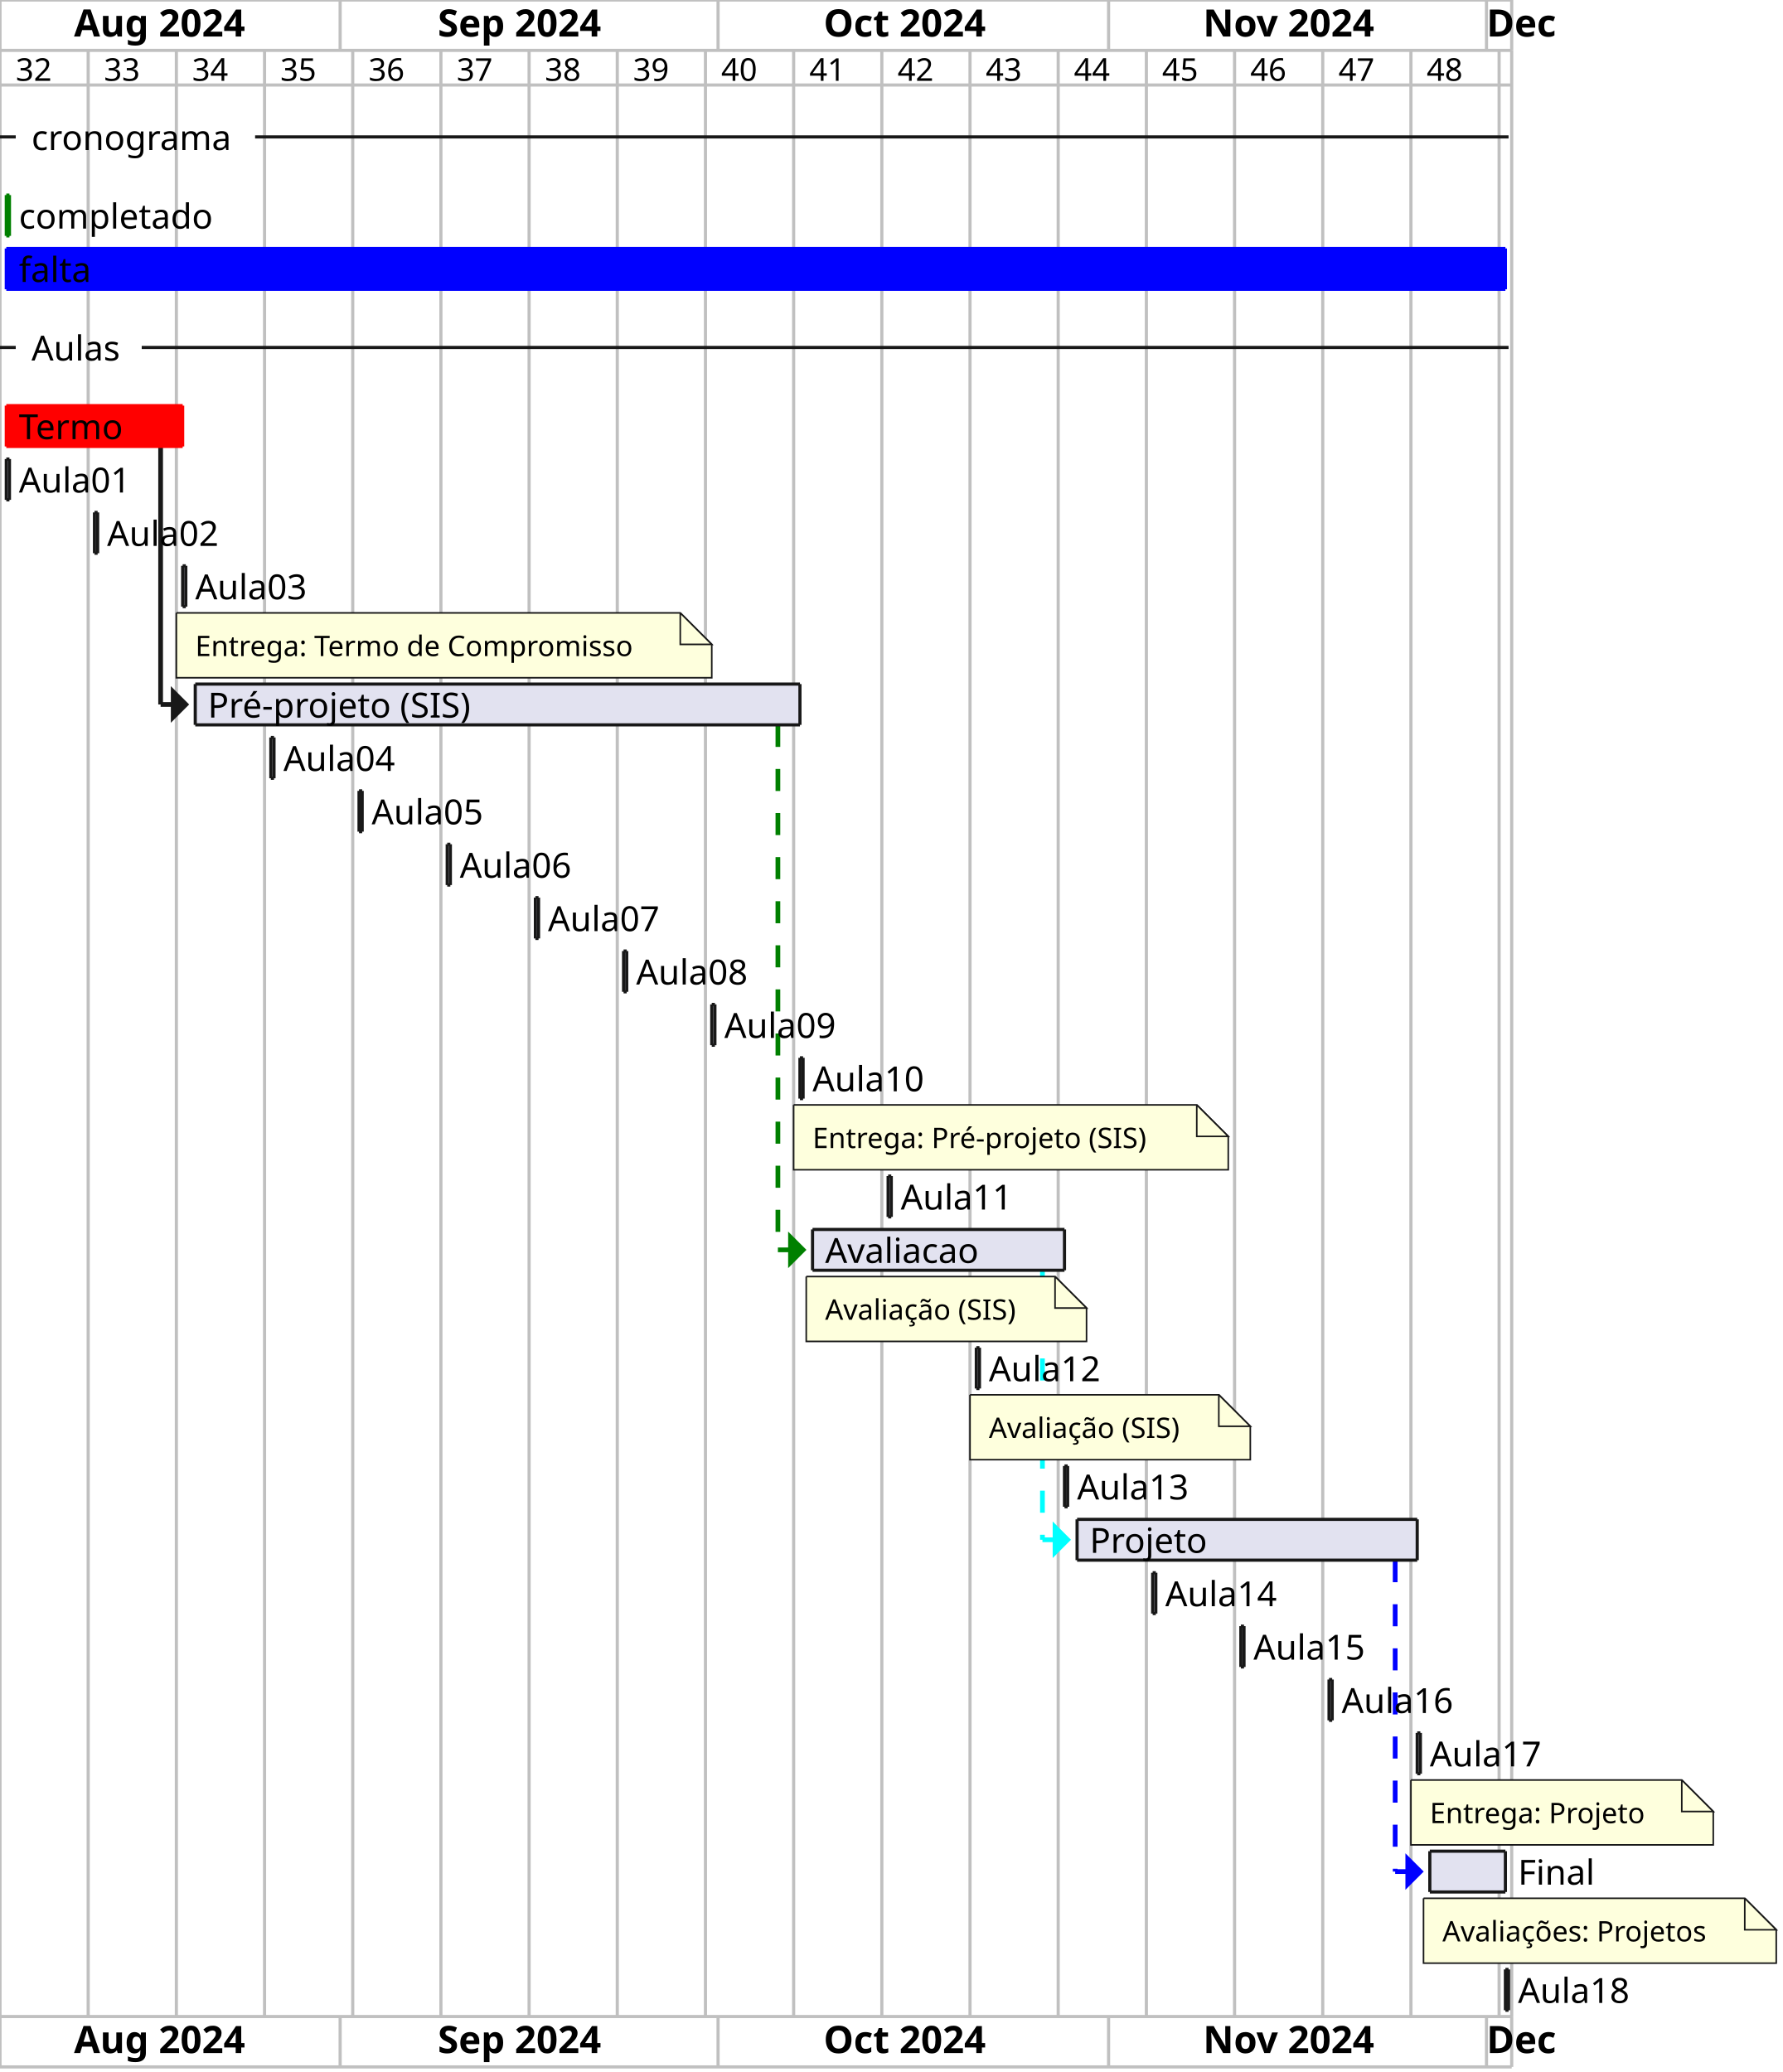
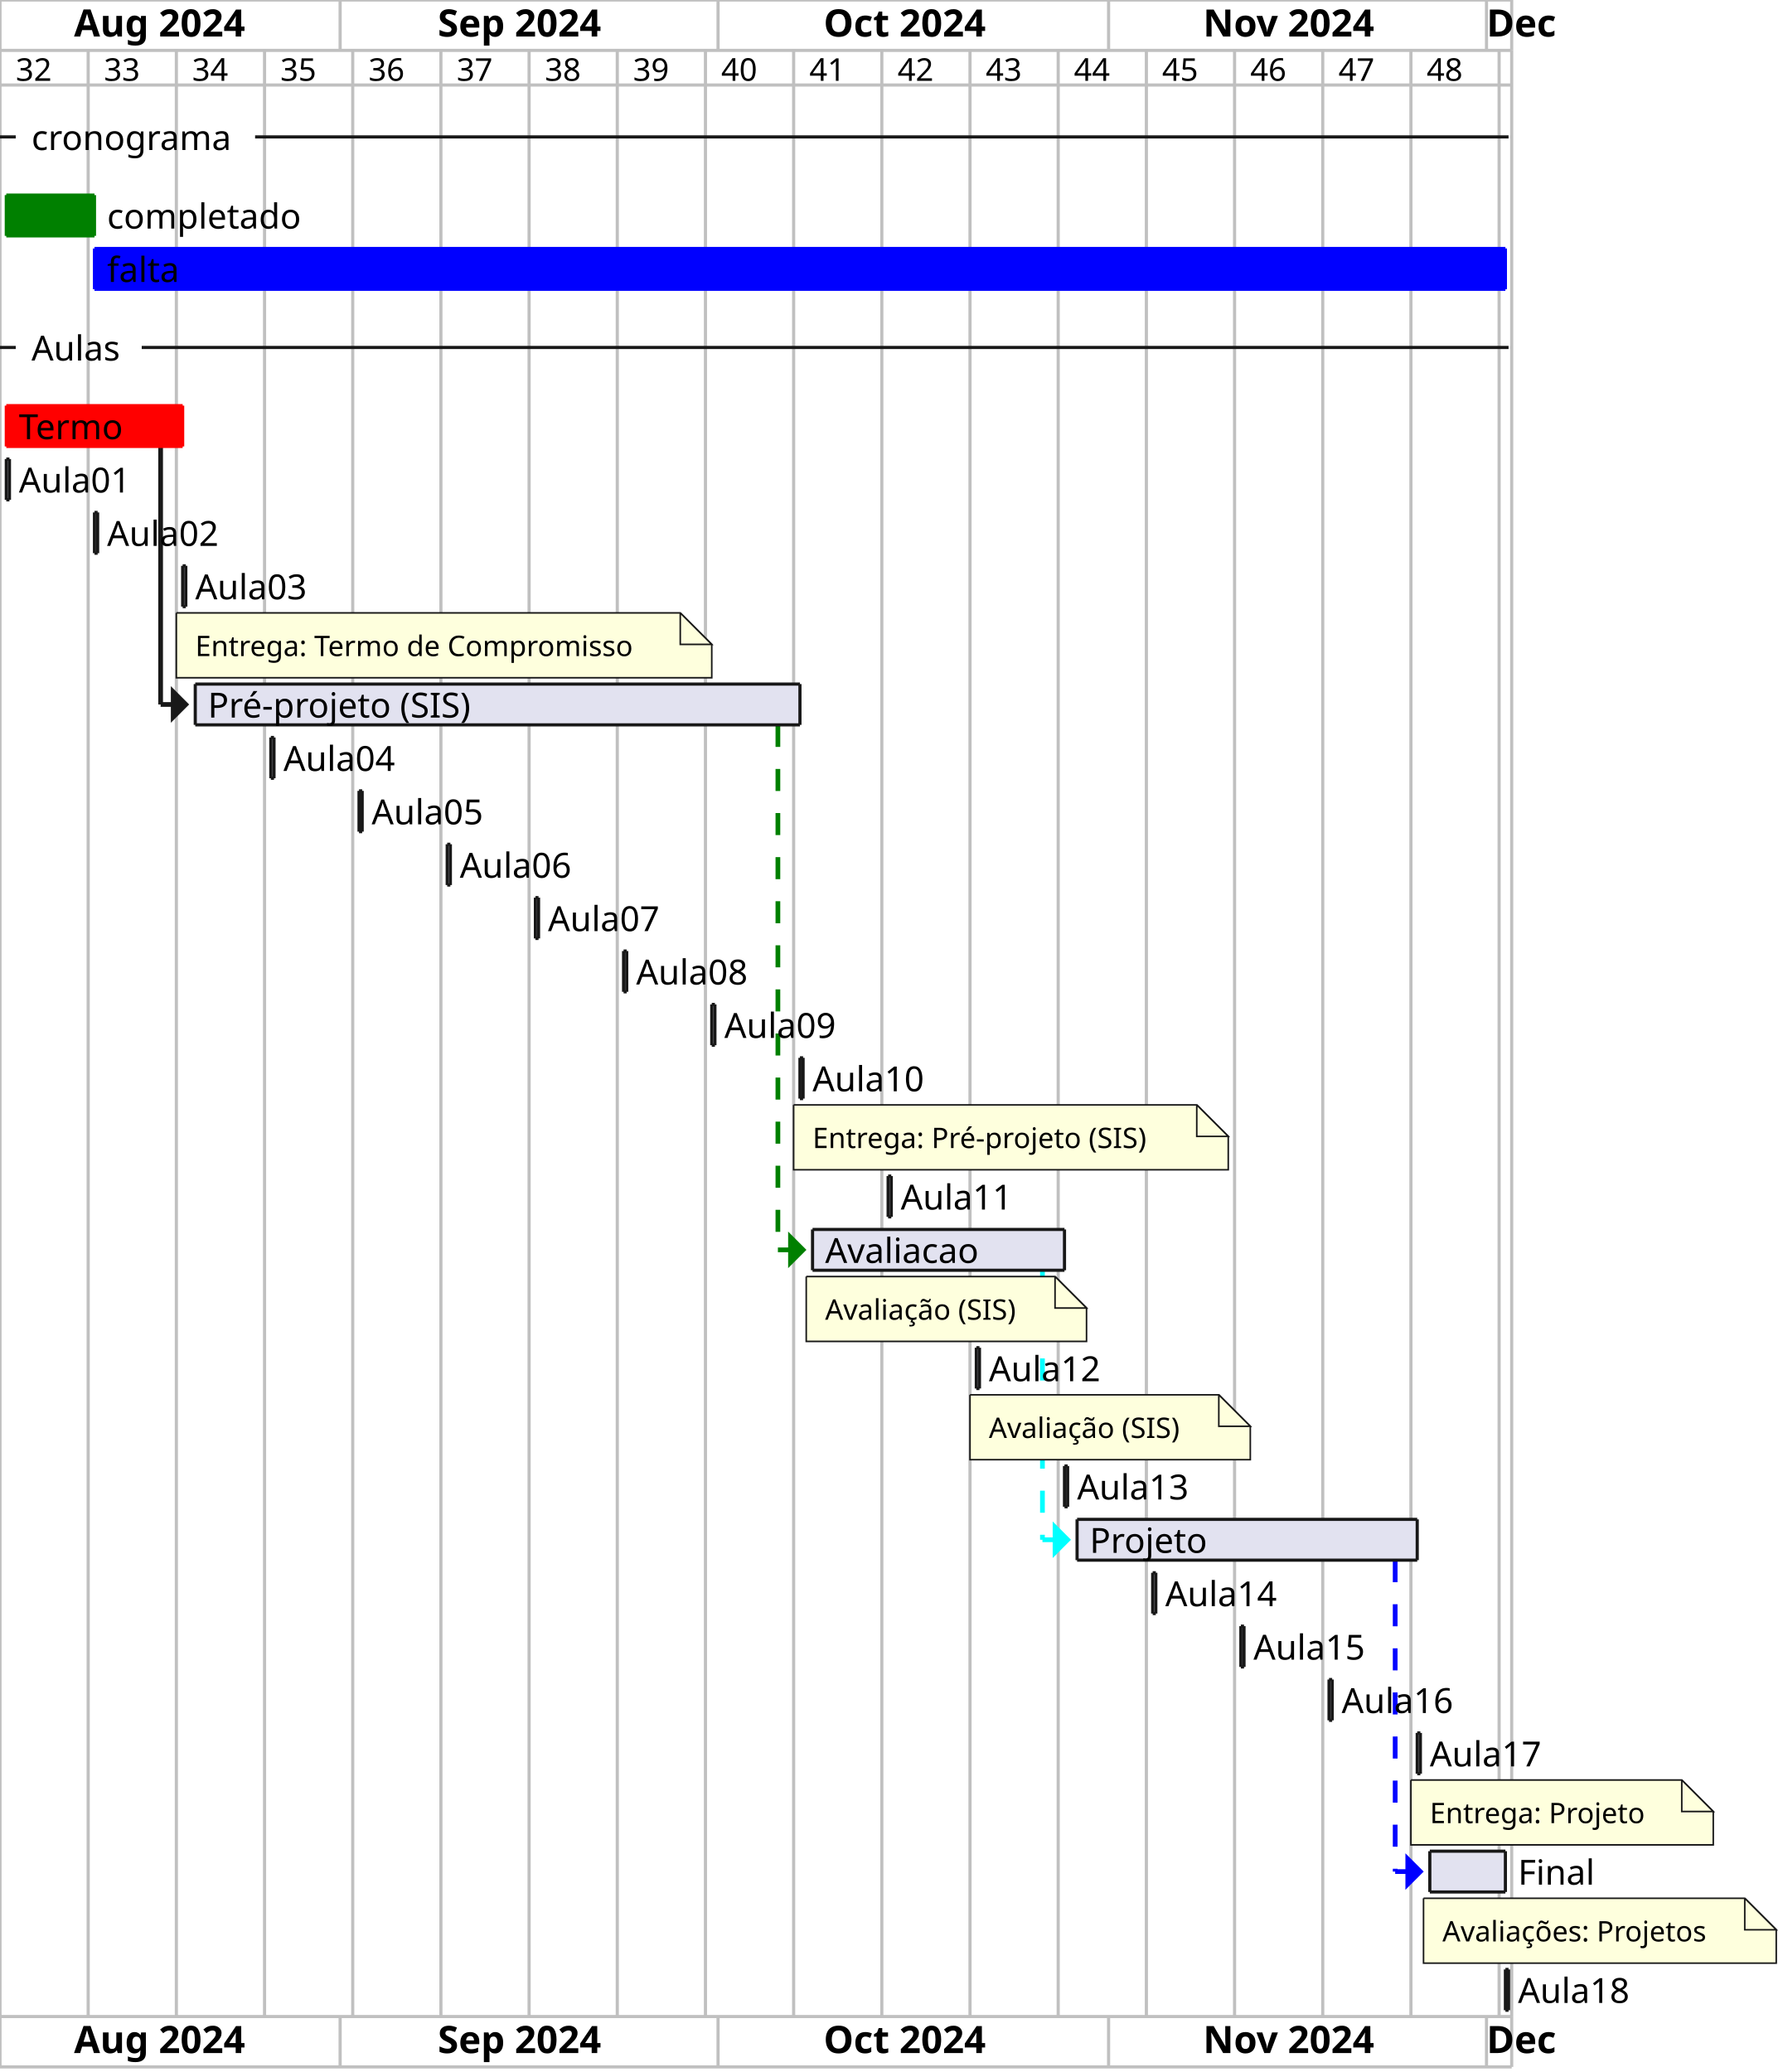
<svg xmlns="http://www.w3.org/2000/svg" contentStyleType="text/css" height="658px" preserveAspectRatio="none" style="width:566px;height:658px;background:#FFFFFF;" version="1.1" viewBox="0 0 566 658" width="566px" zoomAndPan="magnify">
  <defs />
  <g>
    <text fill="#000000" font-family="sans-serif" font-size="10" lengthAdjust="spacing" textLength="12" x="5" y="25.668">32</text>
    <text fill="#000000" font-family="sans-serif" font-size="10" lengthAdjust="spacing" textLength="12" x="33" y="25.668">33</text>
    <text fill="#000000" font-family="sans-serif" font-size="10" lengthAdjust="spacing" textLength="12" x="61" y="25.668">34</text>
    <text fill="#000000" font-family="sans-serif" font-size="10" lengthAdjust="spacing" textLength="12" x="89" y="25.668">35</text>
    <text fill="#000000" font-family="sans-serif" font-size="10" lengthAdjust="spacing" textLength="12" x="117" y="25.668">36</text>
    <text fill="#000000" font-family="sans-serif" font-size="10" lengthAdjust="spacing" textLength="12" x="145" y="25.668">37</text>
    <text fill="#000000" font-family="sans-serif" font-size="10" lengthAdjust="spacing" textLength="12" x="173" y="25.668">38</text>
    <text fill="#000000" font-family="sans-serif" font-size="10" lengthAdjust="spacing" textLength="12" x="201" y="25.668">39</text>
    <text fill="#000000" font-family="sans-serif" font-size="10" lengthAdjust="spacing" textLength="12" x="229" y="25.668">40</text>
    <text fill="#000000" font-family="sans-serif" font-size="10" lengthAdjust="spacing" textLength="12" x="257" y="25.668">41</text>
    <text fill="#000000" font-family="sans-serif" font-size="10" lengthAdjust="spacing" textLength="12" x="285" y="25.668">42</text>
    <text fill="#000000" font-family="sans-serif" font-size="10" lengthAdjust="spacing" textLength="12" x="313" y="25.668">43</text>
    <text fill="#000000" font-family="sans-serif" font-size="10" lengthAdjust="spacing" textLength="12" x="341" y="25.668">44</text>
    <text fill="#000000" font-family="sans-serif" font-size="10" lengthAdjust="spacing" textLength="12" x="369" y="25.668">45</text>
    <text fill="#000000" font-family="sans-serif" font-size="10" lengthAdjust="spacing" textLength="12" x="397" y="25.668">46</text>
    <text fill="#000000" font-family="sans-serif" font-size="10" lengthAdjust="spacing" textLength="12" x="425" y="25.668">47</text>
    <text fill="#000000" font-family="sans-serif" font-size="10" lengthAdjust="spacing" textLength="12" x="453" y="25.668">48</text>
    <line style="stroke:#C0C0C0;stroke-width:1.0;" x1="0" x2="0" y1="16" y2="640.385" />
    <line style="stroke:#C0C0C0;stroke-width:1.0;" x1="28" x2="28" y1="16" y2="640.385" />
    <line style="stroke:#C0C0C0;stroke-width:1.0;" x1="56" x2="56" y1="16" y2="640.385" />
    <line style="stroke:#C0C0C0;stroke-width:1.0;" x1="84" x2="84" y1="16" y2="640.385" />
    <line style="stroke:#C0C0C0;stroke-width:1.0;" x1="112" x2="112" y1="16" y2="640.385" />
    <line style="stroke:#C0C0C0;stroke-width:1.0;" x1="140" x2="140" y1="16" y2="640.385" />
    <line style="stroke:#C0C0C0;stroke-width:1.0;" x1="168" x2="168" y1="16" y2="640.385" />
    <line style="stroke:#C0C0C0;stroke-width:1.0;" x1="196" x2="196" y1="16" y2="640.385" />
    <line style="stroke:#C0C0C0;stroke-width:1.0;" x1="224" x2="224" y1="16" y2="640.385" />
    <line style="stroke:#C0C0C0;stroke-width:1.0;" x1="252" x2="252" y1="16" y2="640.385" />
    <line style="stroke:#C0C0C0;stroke-width:1.0;" x1="280" x2="280" y1="16" y2="640.385" />
    <line style="stroke:#C0C0C0;stroke-width:1.0;" x1="308" x2="308" y1="16" y2="640.385" />
    <line style="stroke:#C0C0C0;stroke-width:1.0;" x1="336" x2="336" y1="16" y2="640.385" />
    <line style="stroke:#C0C0C0;stroke-width:1.0;" x1="364" x2="364" y1="16" y2="640.385" />
    <line style="stroke:#C0C0C0;stroke-width:1.0;" x1="392" x2="392" y1="16" y2="640.385" />
    <line style="stroke:#C0C0C0;stroke-width:1.0;" x1="420" x2="420" y1="16" y2="640.385" />
    <line style="stroke:#C0C0C0;stroke-width:1.0;" x1="448" x2="448" y1="16" y2="640.385" />
    <line style="stroke:#C0C0C0;stroke-width:1.0;" x1="476" x2="476" y1="16" y2="640.385" />
    <line style="stroke:#C0C0C0;stroke-width:1.0;" x1="480" x2="480" y1="16" y2="640.385" />
    <line style="stroke:#C0C0C0;stroke-width:1.0;" x1="0" x2="0" y1="0" y2="16" />
    <line style="stroke:#C0C0C0;stroke-width:1.0;" x1="108" x2="108" y1="0" y2="16" />
    <text fill="#000000" font-family="sans-serif" font-size="12" font-weight="bold" lengthAdjust="spacing" textLength="61" x="23.5" y="11.602">Aug 2024</text>
    <line style="stroke:#C0C0C0;stroke-width:1.0;" x1="228" x2="228" y1="0" y2="16" />
    <text fill="#000000" font-family="sans-serif" font-size="12" font-weight="bold" lengthAdjust="spacing" textLength="58" x="139" y="11.602">Sep 2024</text>
    <line style="stroke:#C0C0C0;stroke-width:1.0;" x1="352" x2="352" y1="0" y2="16" />
    <text fill="#000000" font-family="sans-serif" font-size="12" font-weight="bold" lengthAdjust="spacing" textLength="57" x="261.5" y="11.602">Oct 2024</text>
    <line style="stroke:#C0C0C0;stroke-width:1.0;" x1="472" x2="472" y1="0" y2="16" />
    <text fill="#000000" font-family="sans-serif" font-size="12" font-weight="bold" lengthAdjust="spacing" textLength="60" x="382" y="11.602">Nov 2024</text>
    <line style="stroke:#C0C0C0;stroke-width:1.0;" x1="480" x2="480" y1="0" y2="16" />
    <text fill="#000000" font-family="sans-serif" font-size="12" font-weight="bold" lengthAdjust="spacing" textLength="23" x="472" y="11.602">Dec</text>
    <line style="stroke:#C0C0C0;stroke-width:1.0;" x1="0" x2="480" y1="0" y2="0" />
    <line style="stroke:#C0C0C0;stroke-width:1.0;" x1="0" x2="480" y1="16" y2="16" />
    <line style="stroke:#C0C0C0;stroke-width:1.0;" x1="0" x2="480" y1="27" y2="27" />
    <line style="stroke:#181818;stroke-width:1.5;" x1="51" x2="51" y1="141.775" y2="223.718" />
    <line style="stroke:#181818;stroke-width:1.5;" x1="51" x2="59" y1="223.718" y2="223.718" />
    <polygon fill="#181818" points="55,219.718,55,223.718,55,227.718,59,223.718" style="stroke:#181818;stroke-width:1.5;" />
    <line style="stroke:#008000;stroke-width:1.5;stroke-dasharray:7.0,7.0;" x1="247" x2="247" y1="230.195" y2="396.913" />
    <line style="stroke:#008000;stroke-width:1.5;stroke-dasharray:7.0,7.0;" x1="247" x2="255" y1="396.913" y2="396.913" />
    <polygon fill="#008000" points="251,392.913,251,396.913,251,400.913,255,396.913" style="stroke:#008000;stroke-width:1.5;" />
    <line style="stroke:#00FFFF;stroke-width:1.5;stroke-dasharray:7.0,7.0;" x1="331" x2="331" y1="403.391" y2="488.978" />
    <line style="stroke:#00FFFF;stroke-width:1.5;stroke-dasharray:7.0,7.0;" x1="331" x2="339" y1="488.978" y2="488.978" />
    <polygon fill="#00FFFF" points="335,484.978,335,488.978,335,492.978,339,488.978" style="stroke:#00FFFF;stroke-width:1.5;" />
    <line style="stroke:#0000FF;stroke-width:1.5;stroke-dasharray:7.0,7.0;" x1="443" x2="443" y1="495.455" y2="594.352" />
    <line style="stroke:#0000FF;stroke-width:1.5;stroke-dasharray:7.0,7.0;" x1="443" x2="451" y1="594.352" y2="594.352" />
    <polygon fill="#0000FF" points="447,590.352,447,594.352,447,598.352,451,594.352" style="stroke:#0000FF;stroke-width:1.5;" />
    <line style="stroke:#181818;stroke-width:1.0;" x1="0" x2="5" y1="43.477" y2="43.477" />
    <line style="stroke:#181818;stroke-width:1.0;" x1="81" x2="479" y1="43.477" y2="43.477" />
-     <rect fill="#008000" height="12.955" style="stroke:none;stroke-width:1.0;" width="1" x="2" y="61.955" />
-     <line style="stroke:#008000;stroke-width:1.0;" x1="2" x2="3" y1="61.955" y2="61.955" />
-     <line style="stroke:#008000;stroke-width:1.0;" x1="2" x2="3" y1="74.91" y2="74.91" />
+     <rect fill="#008000" height="12.955" style="stroke:none;stroke-width:1.0;" width="28" x="2" y="61.955" />
+     <line style="stroke:#008000;stroke-width:1.0;" x1="2" x2="30" y1="61.955" y2="61.955" />
+     <line style="stroke:#008000;stroke-width:1.0;" x1="2" x2="30" y1="74.91" y2="74.91" />
    <line style="stroke:#008000;stroke-width:1.0;" x1="2" x2="2" y1="61.955" y2="74.91" />
-     <line style="stroke:#008000;stroke-width:1.0;" x1="3" x2="3" y1="61.955" y2="74.91" />
-     <rect fill="#0000FF" height="12.955" style="stroke:none;stroke-width:1.0;" width="476" x="2" y="78.91" />
-     <line style="stroke:#0000FF;stroke-width:1.0;" x1="2" x2="478" y1="78.91" y2="78.91" />
-     <line style="stroke:#0000FF;stroke-width:1.0;" x1="2" x2="478" y1="91.865" y2="91.865" />
-     <line style="stroke:#0000FF;stroke-width:1.0;" x1="2" x2="2" y1="78.91" y2="91.865" />
+     <line style="stroke:#008000;stroke-width:1.0;" x1="30" x2="30" y1="61.955" y2="74.91" />
+     <rect fill="#0000FF" height="12.955" style="stroke:none;stroke-width:1.0;" width="448" x="30" y="78.91" />
+     <line style="stroke:#0000FF;stroke-width:1.0;" x1="30" x2="478" y1="78.91" y2="78.91" />
+     <line style="stroke:#0000FF;stroke-width:1.0;" x1="30" x2="478" y1="91.865" y2="91.865" />
+     <line style="stroke:#0000FF;stroke-width:1.0;" x1="30" x2="30" y1="78.91" y2="91.865" />
    <line style="stroke:#0000FF;stroke-width:1.0;" x1="478" x2="478" y1="78.91" y2="91.865" />
    <line style="stroke:#181818;stroke-width:1.0;" x1="0" x2="5" y1="110.343" y2="110.343" />
    <line style="stroke:#181818;stroke-width:1.0;" x1="45" x2="479" y1="110.343" y2="110.343" />
    <rect fill="#FF0000" height="12.955" style="stroke:none;stroke-width:1.0;" width="56" x="2" y="128.82" />
    <line style="stroke:#FF0000;stroke-width:1.0;" x1="2" x2="58" y1="128.82" y2="128.82" />
    <line style="stroke:#FF0000;stroke-width:1.0;" x1="2" x2="58" y1="141.775" y2="141.775" />
    <line style="stroke:#FF0000;stroke-width:1.0;" x1="2" x2="2" y1="128.82" y2="141.775" />
    <line style="stroke:#FF0000;stroke-width:1.0;" x1="58" x2="58" y1="128.82" y2="141.775" />
    <rect fill="#E2E2F0" height="12.955" style="stroke:none;stroke-width:1.0;" width="1" x="2" y="145.775" />
    <line style="stroke:#181818;stroke-width:1.0;" x1="2" x2="3" y1="145.775" y2="145.775" />
    <line style="stroke:#181818;stroke-width:1.0;" x1="2" x2="3" y1="158.731" y2="158.731" />
    <line style="stroke:#181818;stroke-width:1.0;" x1="2" x2="2" y1="145.775" y2="158.731" />
    <line style="stroke:#181818;stroke-width:1.0;" x1="3" x2="3" y1="145.775" y2="158.731" />
    <rect fill="#E2E2F0" height="12.955" style="stroke:none;stroke-width:1.0;" width="1" x="30" y="162.731" />
    <line style="stroke:#181818;stroke-width:1.0;" x1="30" x2="31" y1="162.731" y2="162.731" />
    <line style="stroke:#181818;stroke-width:1.0;" x1="30" x2="31" y1="175.685" y2="175.685" />
    <line style="stroke:#181818;stroke-width:1.0;" x1="30" x2="30" y1="162.731" y2="175.685" />
    <line style="stroke:#181818;stroke-width:1.0;" x1="31" x2="31" y1="162.731" y2="175.685" />
    <path d="M56,194.641 L56,215.24 L226,215.24 L226,204.641 L216,194.641 L56,194.641 " fill="#FEFFDD" style="stroke:#181818;stroke-width:0.5;" />
    <path d="M216,194.641 L216,204.641 L226,204.641 L216,194.641 " fill="#FEFFDD" style="stroke:#181818;stroke-width:0.5;" />
    <text fill="#000000" font-family="sans-serif" font-size="9" lengthAdjust="spacing" textLength="149" x="62" y="208.342">Entrega: Termo de Compromisso</text>
    <rect fill="#E2E2F0" height="12.955" style="stroke:none;stroke-width:1.0;" width="1" x="58" y="179.685" />
    <line style="stroke:#181818;stroke-width:1.0;" x1="58" x2="59" y1="179.685" y2="179.685" />
    <line style="stroke:#181818;stroke-width:1.0;" x1="58" x2="59" y1="192.641" y2="192.641" />
    <line style="stroke:#181818;stroke-width:1.0;" x1="58" x2="58" y1="179.685" y2="192.641" />
    <line style="stroke:#181818;stroke-width:1.0;" x1="59" x2="59" y1="179.685" y2="192.641" />
    <rect fill="#E2E2F0" height="12.955" style="stroke:none;stroke-width:1.0;" width="192" x="62" y="217.24" />
    <line style="stroke:#181818;stroke-width:1.0;" x1="62" x2="254" y1="217.24" y2="217.24" />
    <line style="stroke:#181818;stroke-width:1.0;" x1="62" x2="254" y1="230.195" y2="230.195" />
    <line style="stroke:#181818;stroke-width:1.0;" x1="62" x2="62" y1="217.24" y2="230.195" />
    <line style="stroke:#181818;stroke-width:1.0;" x1="254" x2="254" y1="217.24" y2="230.195" />
    <rect fill="#E2E2F0" height="12.955" style="stroke:none;stroke-width:1.0;" width="1" x="86" y="234.195" />
    <line style="stroke:#181818;stroke-width:1.0;" x1="86" x2="87" y1="234.195" y2="234.195" />
    <line style="stroke:#181818;stroke-width:1.0;" x1="86" x2="87" y1="247.15" y2="247.15" />
    <line style="stroke:#181818;stroke-width:1.0;" x1="86" x2="86" y1="234.195" y2="247.15" />
    <line style="stroke:#181818;stroke-width:1.0;" x1="87" x2="87" y1="234.195" y2="247.15" />
    <rect fill="#E2E2F0" height="12.955" style="stroke:none;stroke-width:1.0;" width="1" x="114" y="251.15" />
    <line style="stroke:#181818;stroke-width:1.0;" x1="114" x2="115" y1="251.15" y2="251.15" />
    <line style="stroke:#181818;stroke-width:1.0;" x1="114" x2="115" y1="264.106" y2="264.106" />
    <line style="stroke:#181818;stroke-width:1.0;" x1="114" x2="114" y1="251.15" y2="264.106" />
    <line style="stroke:#181818;stroke-width:1.0;" x1="115" x2="115" y1="251.15" y2="264.106" />
    <rect fill="#E2E2F0" height="12.955" style="stroke:none;stroke-width:1.0;" width="1" x="142" y="268.106" />
    <line style="stroke:#181818;stroke-width:1.0;" x1="142" x2="143" y1="268.106" y2="268.106" />
    <line style="stroke:#181818;stroke-width:1.0;" x1="142" x2="143" y1="281.06" y2="281.06" />
    <line style="stroke:#181818;stroke-width:1.0;" x1="142" x2="142" y1="268.106" y2="281.06" />
    <line style="stroke:#181818;stroke-width:1.0;" x1="143" x2="143" y1="268.106" y2="281.06" />
    <rect fill="#E2E2F0" height="12.955" style="stroke:none;stroke-width:1.0;" width="1" x="170" y="285.06" />
    <line style="stroke:#181818;stroke-width:1.0;" x1="170" x2="171" y1="285.06" y2="285.06" />
    <line style="stroke:#181818;stroke-width:1.0;" x1="170" x2="171" y1="298.016" y2="298.016" />
    <line style="stroke:#181818;stroke-width:1.0;" x1="170" x2="170" y1="285.06" y2="298.016" />
    <line style="stroke:#181818;stroke-width:1.0;" x1="171" x2="171" y1="285.06" y2="298.016" />
    <rect fill="#E2E2F0" height="12.955" style="stroke:none;stroke-width:1.0;" width="1" x="198" y="302.016" />
    <line style="stroke:#181818;stroke-width:1.0;" x1="198" x2="199" y1="302.016" y2="302.016" />
    <line style="stroke:#181818;stroke-width:1.0;" x1="198" x2="199" y1="314.971" y2="314.971" />
    <line style="stroke:#181818;stroke-width:1.0;" x1="198" x2="198" y1="302.016" y2="314.971" />
    <line style="stroke:#181818;stroke-width:1.0;" x1="199" x2="199" y1="302.016" y2="314.971" />
    <rect fill="#E2E2F0" height="12.955" style="stroke:none;stroke-width:1.0;" width="1" x="226" y="318.971" />
    <line style="stroke:#181818;stroke-width:1.0;" x1="226" x2="227" y1="318.971" y2="318.971" />
    <line style="stroke:#181818;stroke-width:1.0;" x1="226" x2="227" y1="331.926" y2="331.926" />
    <line style="stroke:#181818;stroke-width:1.0;" x1="226" x2="226" y1="318.971" y2="331.926" />
    <line style="stroke:#181818;stroke-width:1.0;" x1="227" x2="227" y1="318.971" y2="331.926" />
    <path d="M252,350.881 L252,371.481 L390,371.481 L390,360.881 L380,350.881 L252,350.881 " fill="#FEFFDD" style="stroke:#181818;stroke-width:0.5;" />
    <path d="M380,350.881 L380,360.881 L390,360.881 L380,350.881 " fill="#FEFFDD" style="stroke:#181818;stroke-width:0.5;" />
    <text fill="#000000" font-family="sans-serif" font-size="9" lengthAdjust="spacing" textLength="114" x="258" y="364.582">Entrega: Pré-projeto (SIS)</text>
    <rect fill="#E2E2F0" height="12.955" style="stroke:none;stroke-width:1.0;" width="1" x="254" y="335.926" />
    <line style="stroke:#181818;stroke-width:1.0;" x1="254" x2="255" y1="335.926" y2="335.926" />
    <line style="stroke:#181818;stroke-width:1.0;" x1="254" x2="255" y1="348.881" y2="348.881" />
    <line style="stroke:#181818;stroke-width:1.0;" x1="254" x2="254" y1="335.926" y2="348.881" />
    <line style="stroke:#181818;stroke-width:1.0;" x1="255" x2="255" y1="335.926" y2="348.881" />
    <rect fill="#E2E2F0" height="12.955" style="stroke:none;stroke-width:1.0;" width="1" x="282" y="373.481" />
    <line style="stroke:#181818;stroke-width:1.0;" x1="282" x2="283" y1="373.481" y2="373.481" />
    <line style="stroke:#181818;stroke-width:1.0;" x1="282" x2="283" y1="386.435" y2="386.435" />
    <line style="stroke:#181818;stroke-width:1.0;" x1="282" x2="282" y1="373.481" y2="386.435" />
    <line style="stroke:#181818;stroke-width:1.0;" x1="283" x2="283" y1="373.481" y2="386.435" />
    <path d="M256,405.391 L256,425.99 L345,425.99 L345,415.391 L335,405.391 L256,405.391 " fill="#FEFFDD" style="stroke:#181818;stroke-width:0.5;" />
    <path d="M335,405.391 L335,415.391 L345,415.391 L335,405.391 " fill="#FEFFDD" style="stroke:#181818;stroke-width:0.5;" />
    <text fill="#000000" font-family="sans-serif" font-size="9" lengthAdjust="spacing" textLength="65" x="262" y="419.092">Avaliação (SIS)</text>
    <rect fill="#E2E2F0" height="12.955" style="stroke:none;stroke-width:1.0;" width="80" x="258" y="390.435" />
    <line style="stroke:#181818;stroke-width:1.0;" x1="258" x2="338" y1="390.435" y2="390.435" />
    <line style="stroke:#181818;stroke-width:1.0;" x1="258" x2="338" y1="403.391" y2="403.391" />
    <line style="stroke:#181818;stroke-width:1.0;" x1="258" x2="258" y1="390.435" y2="403.391" />
    <line style="stroke:#181818;stroke-width:1.0;" x1="338" x2="338" y1="390.435" y2="403.391" />
    <path d="M308,442.945 L308,463.545 L397,463.545 L397,452.945 L387,442.945 L308,442.945 " fill="#FEFFDD" style="stroke:#181818;stroke-width:0.5;" />
    <path d="M387,442.945 L387,452.945 L397,452.945 L387,442.945 " fill="#FEFFDD" style="stroke:#181818;stroke-width:0.5;" />
    <text fill="#000000" font-family="sans-serif" font-size="9" lengthAdjust="spacing" textLength="65" x="314" y="456.647">Avaliação (SIS)</text>
    <rect fill="#E2E2F0" height="12.955" style="stroke:none;stroke-width:1.0;" width="1" x="310" y="427.99" />
    <line style="stroke:#181818;stroke-width:1.0;" x1="310" x2="311" y1="427.99" y2="427.99" />
    <line style="stroke:#181818;stroke-width:1.0;" x1="310" x2="311" y1="440.945" y2="440.945" />
    <line style="stroke:#181818;stroke-width:1.0;" x1="310" x2="310" y1="427.99" y2="440.945" />
    <line style="stroke:#181818;stroke-width:1.0;" x1="311" x2="311" y1="427.99" y2="440.945" />
    <rect fill="#E2E2F0" height="12.955" style="stroke:none;stroke-width:1.0;" width="1" x="338" y="465.545" />
    <line style="stroke:#181818;stroke-width:1.0;" x1="338" x2="339" y1="465.545" y2="465.545" />
    <line style="stroke:#181818;stroke-width:1.0;" x1="338" x2="339" y1="478.5" y2="478.5" />
    <line style="stroke:#181818;stroke-width:1.0;" x1="338" x2="338" y1="465.545" y2="478.5" />
    <line style="stroke:#181818;stroke-width:1.0;" x1="339" x2="339" y1="465.545" y2="478.5" />
    <rect fill="#E2E2F0" height="12.955" style="stroke:none;stroke-width:1.0;" width="108" x="342" y="482.5" />
    <line style="stroke:#181818;stroke-width:1.0;" x1="342" x2="450" y1="482.5" y2="482.5" />
    <line style="stroke:#181818;stroke-width:1.0;" x1="342" x2="450" y1="495.455" y2="495.455" />
    <line style="stroke:#181818;stroke-width:1.0;" x1="342" x2="342" y1="482.5" y2="495.455" />
    <line style="stroke:#181818;stroke-width:1.0;" x1="450" x2="450" y1="482.5" y2="495.455" />
    <rect fill="#E2E2F0" height="12.955" style="stroke:none;stroke-width:1.0;" width="1" x="366" y="499.455" />
    <line style="stroke:#181818;stroke-width:1.0;" x1="366" x2="367" y1="499.455" y2="499.455" />
    <line style="stroke:#181818;stroke-width:1.0;" x1="366" x2="367" y1="512.41" y2="512.41" />
    <line style="stroke:#181818;stroke-width:1.0;" x1="366" x2="366" y1="499.455" y2="512.41" />
    <line style="stroke:#181818;stroke-width:1.0;" x1="367" x2="367" y1="499.455" y2="512.41" />
    <rect fill="#E2E2F0" height="12.955" style="stroke:none;stroke-width:1.0;" width="1" x="394" y="516.41" />
    <line style="stroke:#181818;stroke-width:1.0;" x1="394" x2="395" y1="516.41" y2="516.41" />
    <line style="stroke:#181818;stroke-width:1.0;" x1="394" x2="395" y1="529.365" y2="529.365" />
    <line style="stroke:#181818;stroke-width:1.0;" x1="394" x2="394" y1="516.41" y2="529.365" />
    <line style="stroke:#181818;stroke-width:1.0;" x1="395" x2="395" y1="516.41" y2="529.365" />
    <rect fill="#E2E2F0" height="12.955" style="stroke:none;stroke-width:1.0;" width="1" x="422" y="533.365" />
    <line style="stroke:#181818;stroke-width:1.0;" x1="422" x2="423" y1="533.365" y2="533.365" />
    <line style="stroke:#181818;stroke-width:1.0;" x1="422" x2="423" y1="546.32" y2="546.32" />
    <line style="stroke:#181818;stroke-width:1.0;" x1="422" x2="422" y1="533.365" y2="546.32" />
    <line style="stroke:#181818;stroke-width:1.0;" x1="423" x2="423" y1="533.365" y2="546.32" />
    <path d="M448,565.275 L448,585.875 L544,585.875 L544,575.275 L534,565.275 L448,565.275 " fill="#FEFFDD" style="stroke:#181818;stroke-width:0.5;" />
    <path d="M534,565.275 L534,575.275 L544,575.275 L534,565.275 " fill="#FEFFDD" style="stroke:#181818;stroke-width:0.5;" />
    <text fill="#000000" font-family="sans-serif" font-size="9" lengthAdjust="spacing" textLength="72" x="454" y="578.977">Entrega: Projeto</text>
    <rect fill="#E2E2F0" height="12.955" style="stroke:none;stroke-width:1.0;" width="1" x="450" y="550.32" />
    <line style="stroke:#181818;stroke-width:1.0;" x1="450" x2="451" y1="550.32" y2="550.32" />
    <line style="stroke:#181818;stroke-width:1.0;" x1="450" x2="451" y1="563.275" y2="563.275" />
    <line style="stroke:#181818;stroke-width:1.0;" x1="450" x2="450" y1="550.32" y2="563.275" />
    <line style="stroke:#181818;stroke-width:1.0;" x1="451" x2="451" y1="550.32" y2="563.275" />
    <path d="M452,602.83 L452,623.43 L564,623.43 L564,612.83 L554,602.83 L452,602.83 " fill="#FEFFDD" style="stroke:#181818;stroke-width:0.5;" />
    <path d="M554,602.83 L554,612.83 L564,612.83 L554,602.83 " fill="#FEFFDD" style="stroke:#181818;stroke-width:0.5;" />
    <text fill="#000000" font-family="sans-serif" font-size="9" lengthAdjust="spacing" textLength="91" x="458" y="616.531">Avaliações: Projetos</text>
    <rect fill="#E2E2F0" height="12.955" style="stroke:none;stroke-width:1.0;" width="24" x="454" y="587.875" />
    <line style="stroke:#181818;stroke-width:1.0;" x1="454" x2="478" y1="587.875" y2="587.875" />
    <line style="stroke:#181818;stroke-width:1.0;" x1="454" x2="478" y1="600.83" y2="600.83" />
    <line style="stroke:#181818;stroke-width:1.0;" x1="454" x2="454" y1="587.875" y2="600.83" />
    <line style="stroke:#181818;stroke-width:1.0;" x1="478" x2="478" y1="587.875" y2="600.83" />
    <rect fill="#E2E2F0" height="12.955" style="stroke:none;stroke-width:1.0;" width="1" x="478" y="625.43" />
    <line style="stroke:#181818;stroke-width:1.0;" x1="478" x2="479" y1="625.43" y2="625.43" />
    <line style="stroke:#181818;stroke-width:1.0;" x1="478" x2="479" y1="638.385" y2="638.385" />
    <line style="stroke:#181818;stroke-width:1.0;" x1="478" x2="478" y1="625.43" y2="638.385" />
    <line style="stroke:#181818;stroke-width:1.0;" x1="479" x2="479" y1="625.43" y2="638.385" />
    <text fill="#000000" font-family="sans-serif" font-size="11" lengthAdjust="spacing" textLength="66" x="10" y="47.635">cronograma</text>
-     <text fill="#000000" font-family="sans-serif" font-size="11" lengthAdjust="spacing" textLength="63" x="6" y="72.59">completado</text>
-     <text fill="#000000" font-family="sans-serif" font-size="11" lengthAdjust="spacing" textLength="23" x="6" y="89.545">falta</text>
+     <text fill="#000000" font-family="sans-serif" font-size="11" lengthAdjust="spacing" textLength="63" x="34" y="72.59">completado</text>
+     <text fill="#000000" font-family="sans-serif" font-size="11" lengthAdjust="spacing" textLength="23" x="34" y="89.545">falta</text>
    <text fill="#000000" font-family="sans-serif" font-size="11" lengthAdjust="spacing" textLength="30" x="10" y="114.5">Aulas</text>
    <text fill="#000000" font-family="sans-serif" font-size="11" lengthAdjust="spacing" textLength="35" x="6" y="139.455">Termo</text>
    <text fill="#000000" font-family="sans-serif" font-size="11" lengthAdjust="spacing" textLength="38" x="6" y="156.41">Aula01</text>
    <text fill="#000000" font-family="sans-serif" font-size="11" lengthAdjust="spacing" textLength="38" x="34" y="173.365">Aula02</text>
    <text fill="#000000" font-family="sans-serif" font-size="11" lengthAdjust="spacing" textLength="38" x="62" y="190.32">Aula03</text>
    <text fill="#000000" font-family="sans-serif" font-size="11" lengthAdjust="spacing" textLength="88" x="66" y="227.875">Pré-projeto (SIS)</text>
    <text fill="#000000" font-family="sans-serif" font-size="11" lengthAdjust="spacing" textLength="38" x="90" y="244.83">Aula04</text>
    <text fill="#000000" font-family="sans-serif" font-size="11" lengthAdjust="spacing" textLength="38" x="118" y="261.785">Aula05</text>
    <text fill="#000000" font-family="sans-serif" font-size="11" lengthAdjust="spacing" textLength="38" x="146" y="278.74">Aula06</text>
    <text fill="#000000" font-family="sans-serif" font-size="11" lengthAdjust="spacing" textLength="38" x="174" y="295.695">Aula07</text>
    <text fill="#000000" font-family="sans-serif" font-size="11" lengthAdjust="spacing" textLength="38" x="202" y="312.65">Aula08</text>
    <text fill="#000000" font-family="sans-serif" font-size="11" lengthAdjust="spacing" textLength="38" x="230" y="329.606">Aula09</text>
    <text fill="#000000" font-family="sans-serif" font-size="11" lengthAdjust="spacing" textLength="38" x="258" y="346.56">Aula10</text>
    <text fill="#000000" font-family="sans-serif" font-size="11" lengthAdjust="spacing" textLength="38" x="286" y="384.115">Aula11</text>
    <text fill="#000000" font-family="sans-serif" font-size="11" lengthAdjust="spacing" textLength="51" x="262" y="401.07">Avaliacao</text>
    <text fill="#000000" font-family="sans-serif" font-size="11" lengthAdjust="spacing" textLength="38" x="314" y="438.625">Aula12</text>
    <text fill="#000000" font-family="sans-serif" font-size="11" lengthAdjust="spacing" textLength="38" x="342" y="476.18">Aula13</text>
    <text fill="#000000" font-family="sans-serif" font-size="11" lengthAdjust="spacing" textLength="38" x="346" y="493.135">Projeto</text>
    <text fill="#000000" font-family="sans-serif" font-size="11" lengthAdjust="spacing" textLength="38" x="370" y="510.09">Aula14</text>
    <text fill="#000000" font-family="sans-serif" font-size="11" lengthAdjust="spacing" textLength="38" x="398" y="527.045">Aula15</text>
    <text fill="#000000" font-family="sans-serif" font-size="11" lengthAdjust="spacing" textLength="38" x="426" y="544">Aula16</text>
    <text fill="#000000" font-family="sans-serif" font-size="11" lengthAdjust="spacing" textLength="38" x="454" y="560.955">Aula17</text>
    <text fill="#000000" font-family="sans-serif" font-size="11" lengthAdjust="spacing" textLength="25" x="482" y="598.51">Final</text>
    <text fill="#000000" font-family="sans-serif" font-size="11" lengthAdjust="spacing" textLength="38" x="482" y="636.064">Aula18</text>
    <line style="stroke:#C0C0C0;stroke-width:1.0;" x1="0" x2="480" y1="640.385" y2="640.385" />
    <line style="stroke:#C0C0C0;stroke-width:1.0;" x1="0" x2="0" y1="640.385" y2="656.385" />
    <line style="stroke:#C0C0C0;stroke-width:1.0;" x1="108" x2="108" y1="640.385" y2="656.385" />
    <text fill="#000000" font-family="sans-serif" font-size="12" font-weight="bold" lengthAdjust="spacing" textLength="61" x="23.5" y="651.986">Aug 2024</text>
    <line style="stroke:#C0C0C0;stroke-width:1.0;" x1="228" x2="228" y1="640.385" y2="656.385" />
    <text fill="#000000" font-family="sans-serif" font-size="12" font-weight="bold" lengthAdjust="spacing" textLength="58" x="139" y="651.986">Sep 2024</text>
    <line style="stroke:#C0C0C0;stroke-width:1.0;" x1="352" x2="352" y1="640.385" y2="656.385" />
    <text fill="#000000" font-family="sans-serif" font-size="12" font-weight="bold" lengthAdjust="spacing" textLength="57" x="261.5" y="651.986">Oct 2024</text>
    <line style="stroke:#C0C0C0;stroke-width:1.0;" x1="472" x2="472" y1="640.385" y2="656.385" />
    <text fill="#000000" font-family="sans-serif" font-size="12" font-weight="bold" lengthAdjust="spacing" textLength="60" x="382" y="651.986">Nov 2024</text>
    <line style="stroke:#C0C0C0;stroke-width:1.0;" x1="480" x2="480" y1="640.385" y2="656.385" />
    <text fill="#000000" font-family="sans-serif" font-size="12" font-weight="bold" lengthAdjust="spacing" textLength="23" x="472" y="651.986">Dec</text>
    <line style="stroke:#C0C0C0;stroke-width:1.0;" x1="0" x2="480" y1="656.385" y2="656.385" />
  </g>
</svg>
